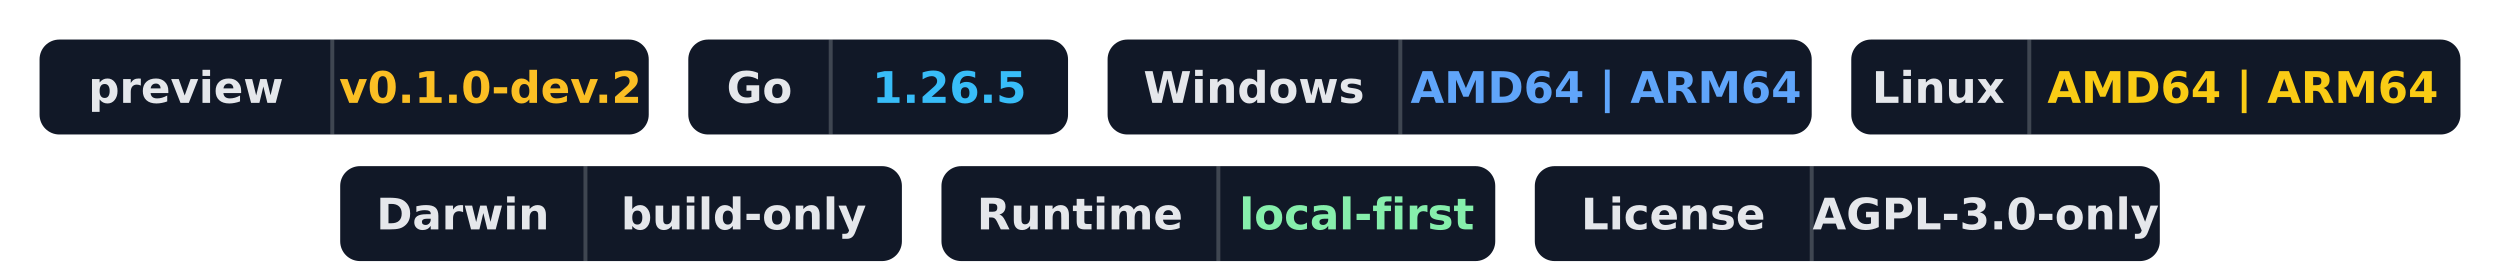
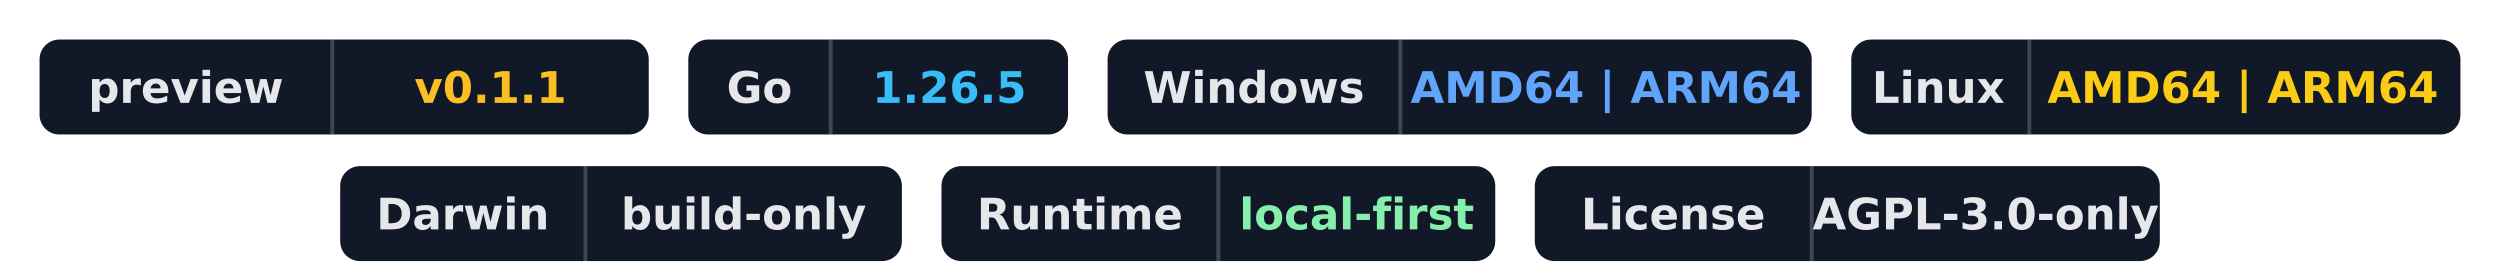
<svg xmlns="http://www.w3.org/2000/svg" width="632" height="68" role="img" aria-label="FreeAgent preview, Go, platform, runtime, and license badges">
  <g font-family="Verdana,Geneva,DejaVu Sans,sans-serif" font-size="11" font-weight="600">
    <g transform="translate(10,10)">
      <rect width="154" height="24" rx="5" fill="#111827" />
      <text x="37" y="16" fill="#e5e7eb" text-anchor="middle">preview</text>
      <line x1="74" y1="0" x2="74" y2="24" stroke="#e5e7eb" stroke-opacity=".22" />
-       <text x="114" y="16" fill="#fbbf24" text-anchor="middle">v0.1.0-dev.2</text>
+       <text x="114" y="16" fill="#fbbf24" text-anchor="middle">v0.1.1</text>
    </g>
    <g transform="translate(174,10)">
      <rect width="96" height="24" rx="5" fill="#111827" />
      <text x="18" y="16" fill="#e5e7eb" text-anchor="middle">Go</text>
      <line x1="36" y1="0" x2="36" y2="24" stroke="#e5e7eb" stroke-opacity=".22" />
      <text x="66" y="16" fill="#38bdf8" text-anchor="middle">1.26.5</text>
    </g>
    <g transform="translate(280,10)">
      <rect width="178" height="24" rx="5" fill="#111827" />
      <text x="37" y="16" fill="#e5e7eb" text-anchor="middle">Windows</text>
      <line x1="74" y1="0" x2="74" y2="24" stroke="#e5e7eb" stroke-opacity=".22" />
      <text x="126" y="16" fill="#60a5fa" text-anchor="middle">AMD64 | ARM64</text>
    </g>
    <g transform="translate(468,10)">
      <rect width="154" height="24" rx="5" fill="#111827" />
      <text x="22" y="16" fill="#e5e7eb" text-anchor="middle">Linux</text>
      <line x1="45" y1="0" x2="45" y2="24" stroke="#e5e7eb" stroke-opacity=".22" />
      <text x="99" y="16" fill="#facc15" text-anchor="middle">AMD64 | ARM64</text>
    </g>
    <g transform="translate(86,42)">
      <rect width="142" height="24" rx="5" fill="#111827" />
      <text x="31" y="16" fill="#e5e7eb" text-anchor="middle">Darwin</text>
      <line x1="62" y1="0" x2="62" y2="24" stroke="#e5e7eb" stroke-opacity=".22" />
      <text x="102" y="16" fill="#e5e7eb" text-anchor="middle">build-only</text>
    </g>
    <g transform="translate(238,42)">
      <rect width="140" height="24" rx="5" fill="#111827" />
      <text x="35" y="16" fill="#e5e7eb" text-anchor="middle">Runtime</text>
      <line x1="70" y1="0" x2="70" y2="24" stroke="#e5e7eb" stroke-opacity=".22" />
      <text x="105" y="16" fill="#86efac" text-anchor="middle">local-first</text>
    </g>
    <g transform="translate(388,42)">
      <rect width="158" height="24" rx="5" fill="#111827" />
      <text x="35" y="16" fill="#e5e7eb" text-anchor="middle">License</text>
      <line x1="70" y1="0" x2="70" y2="24" stroke="#e5e7eb" stroke-opacity=".22" />
      <text x="114" y="16" fill="#e5e7eb" text-anchor="middle">AGPL-3.0-only</text>
    </g>
  </g>
</svg>
